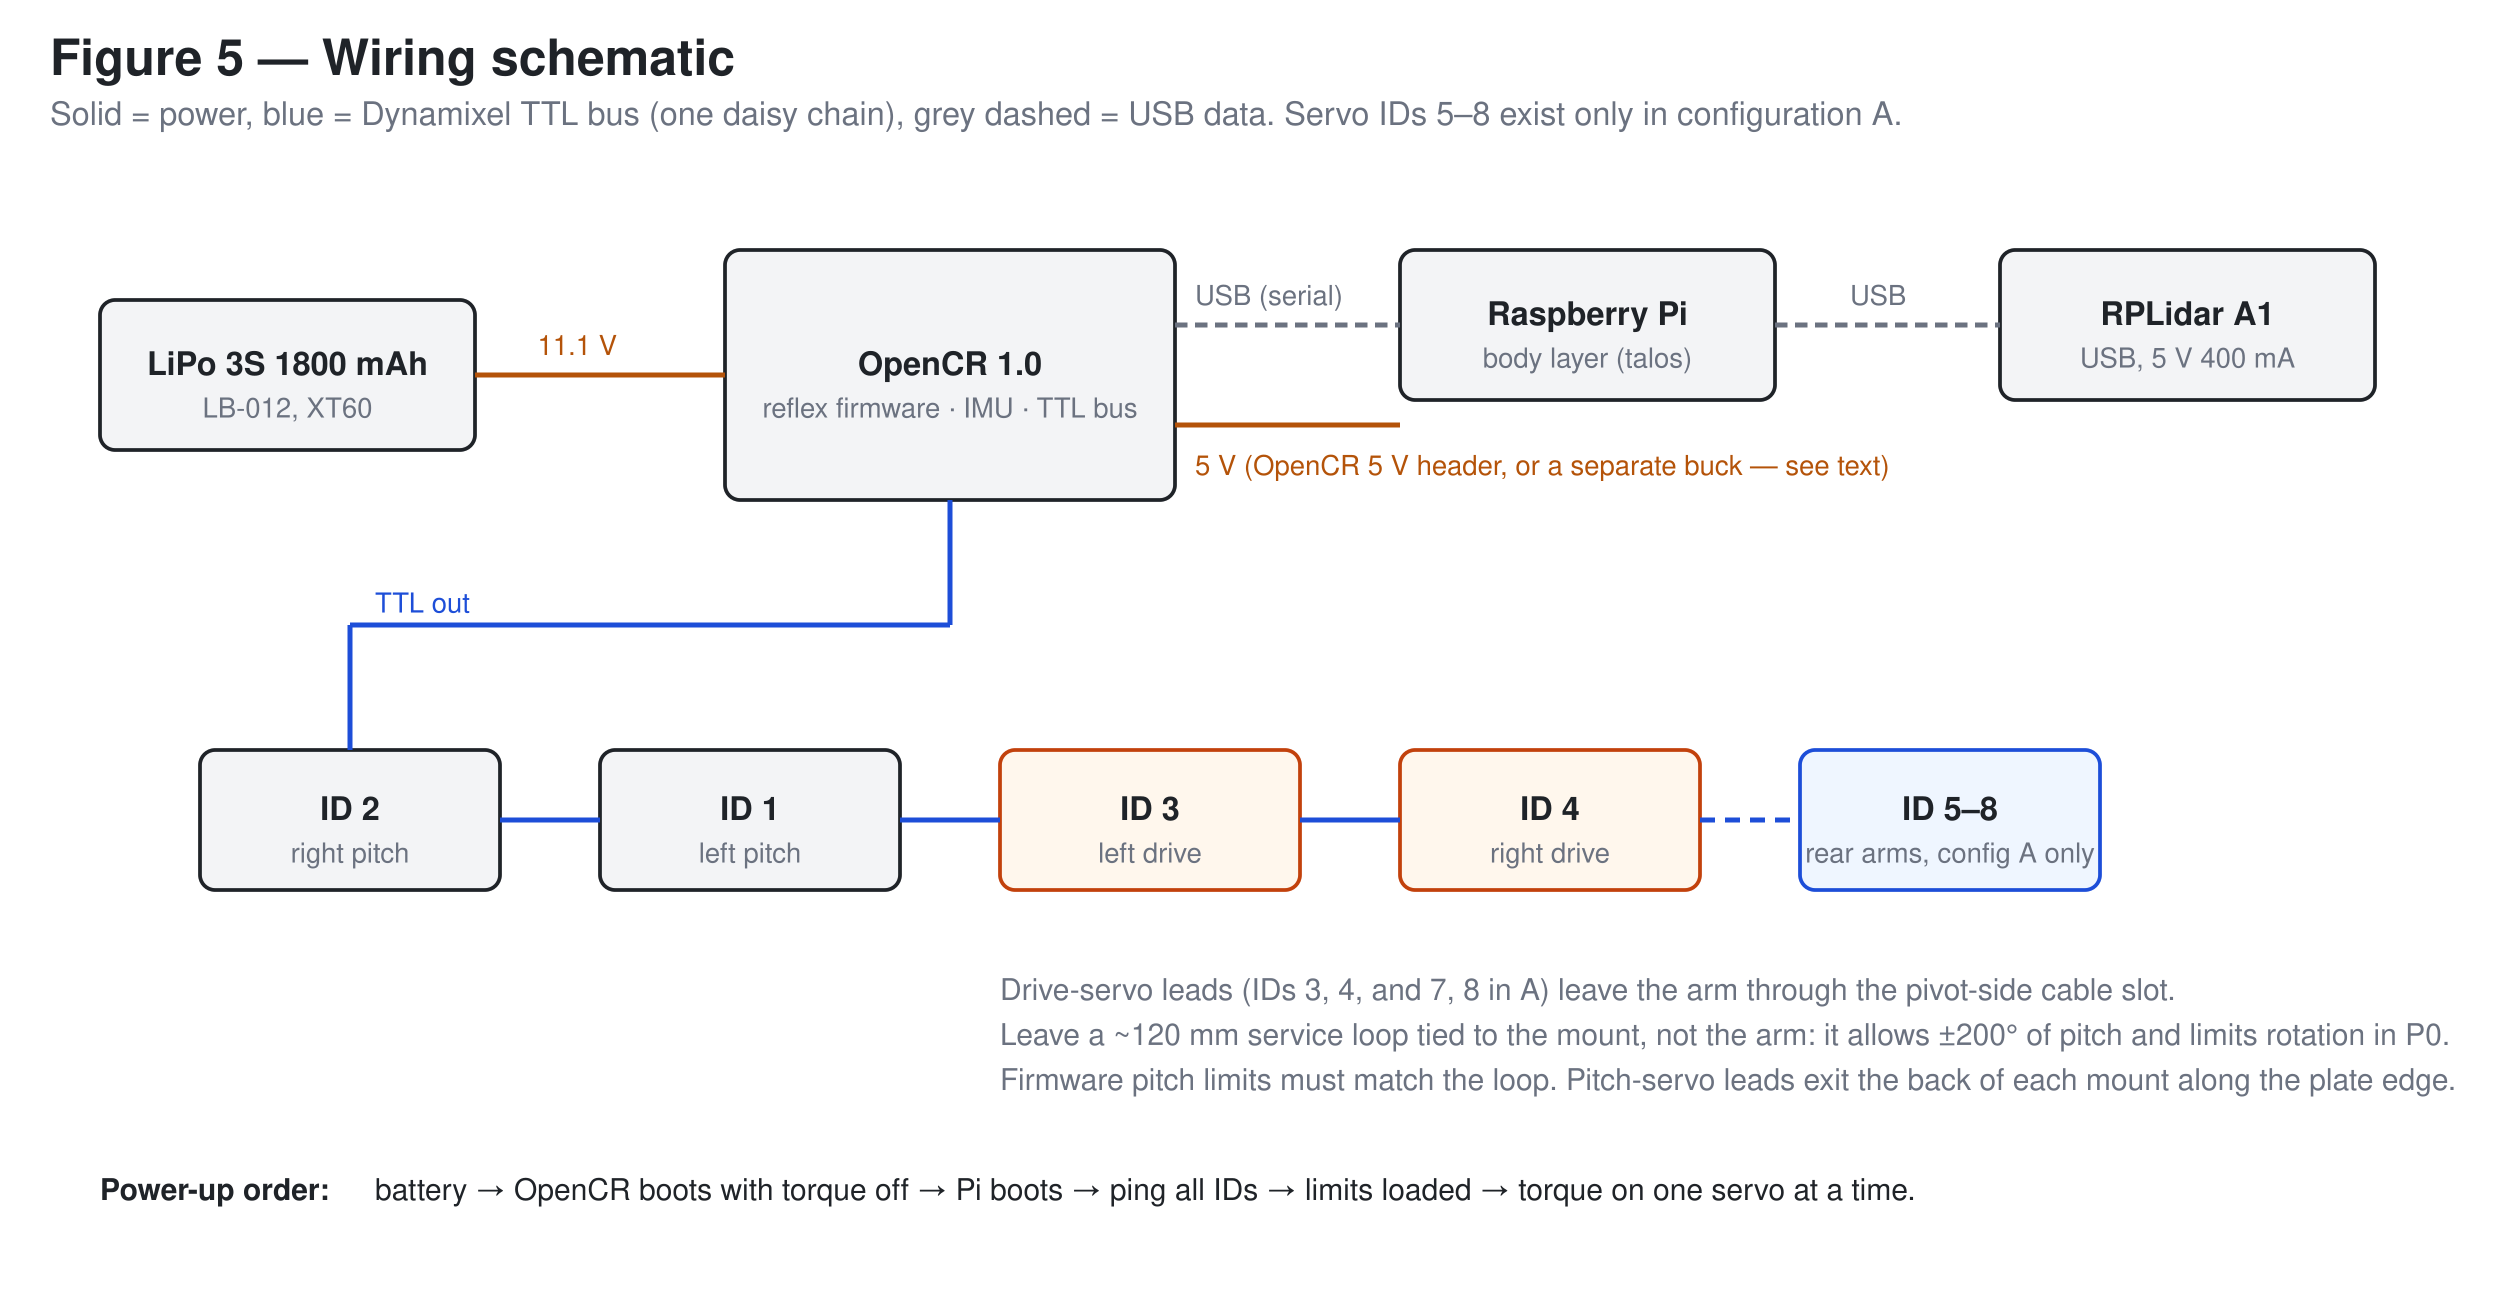
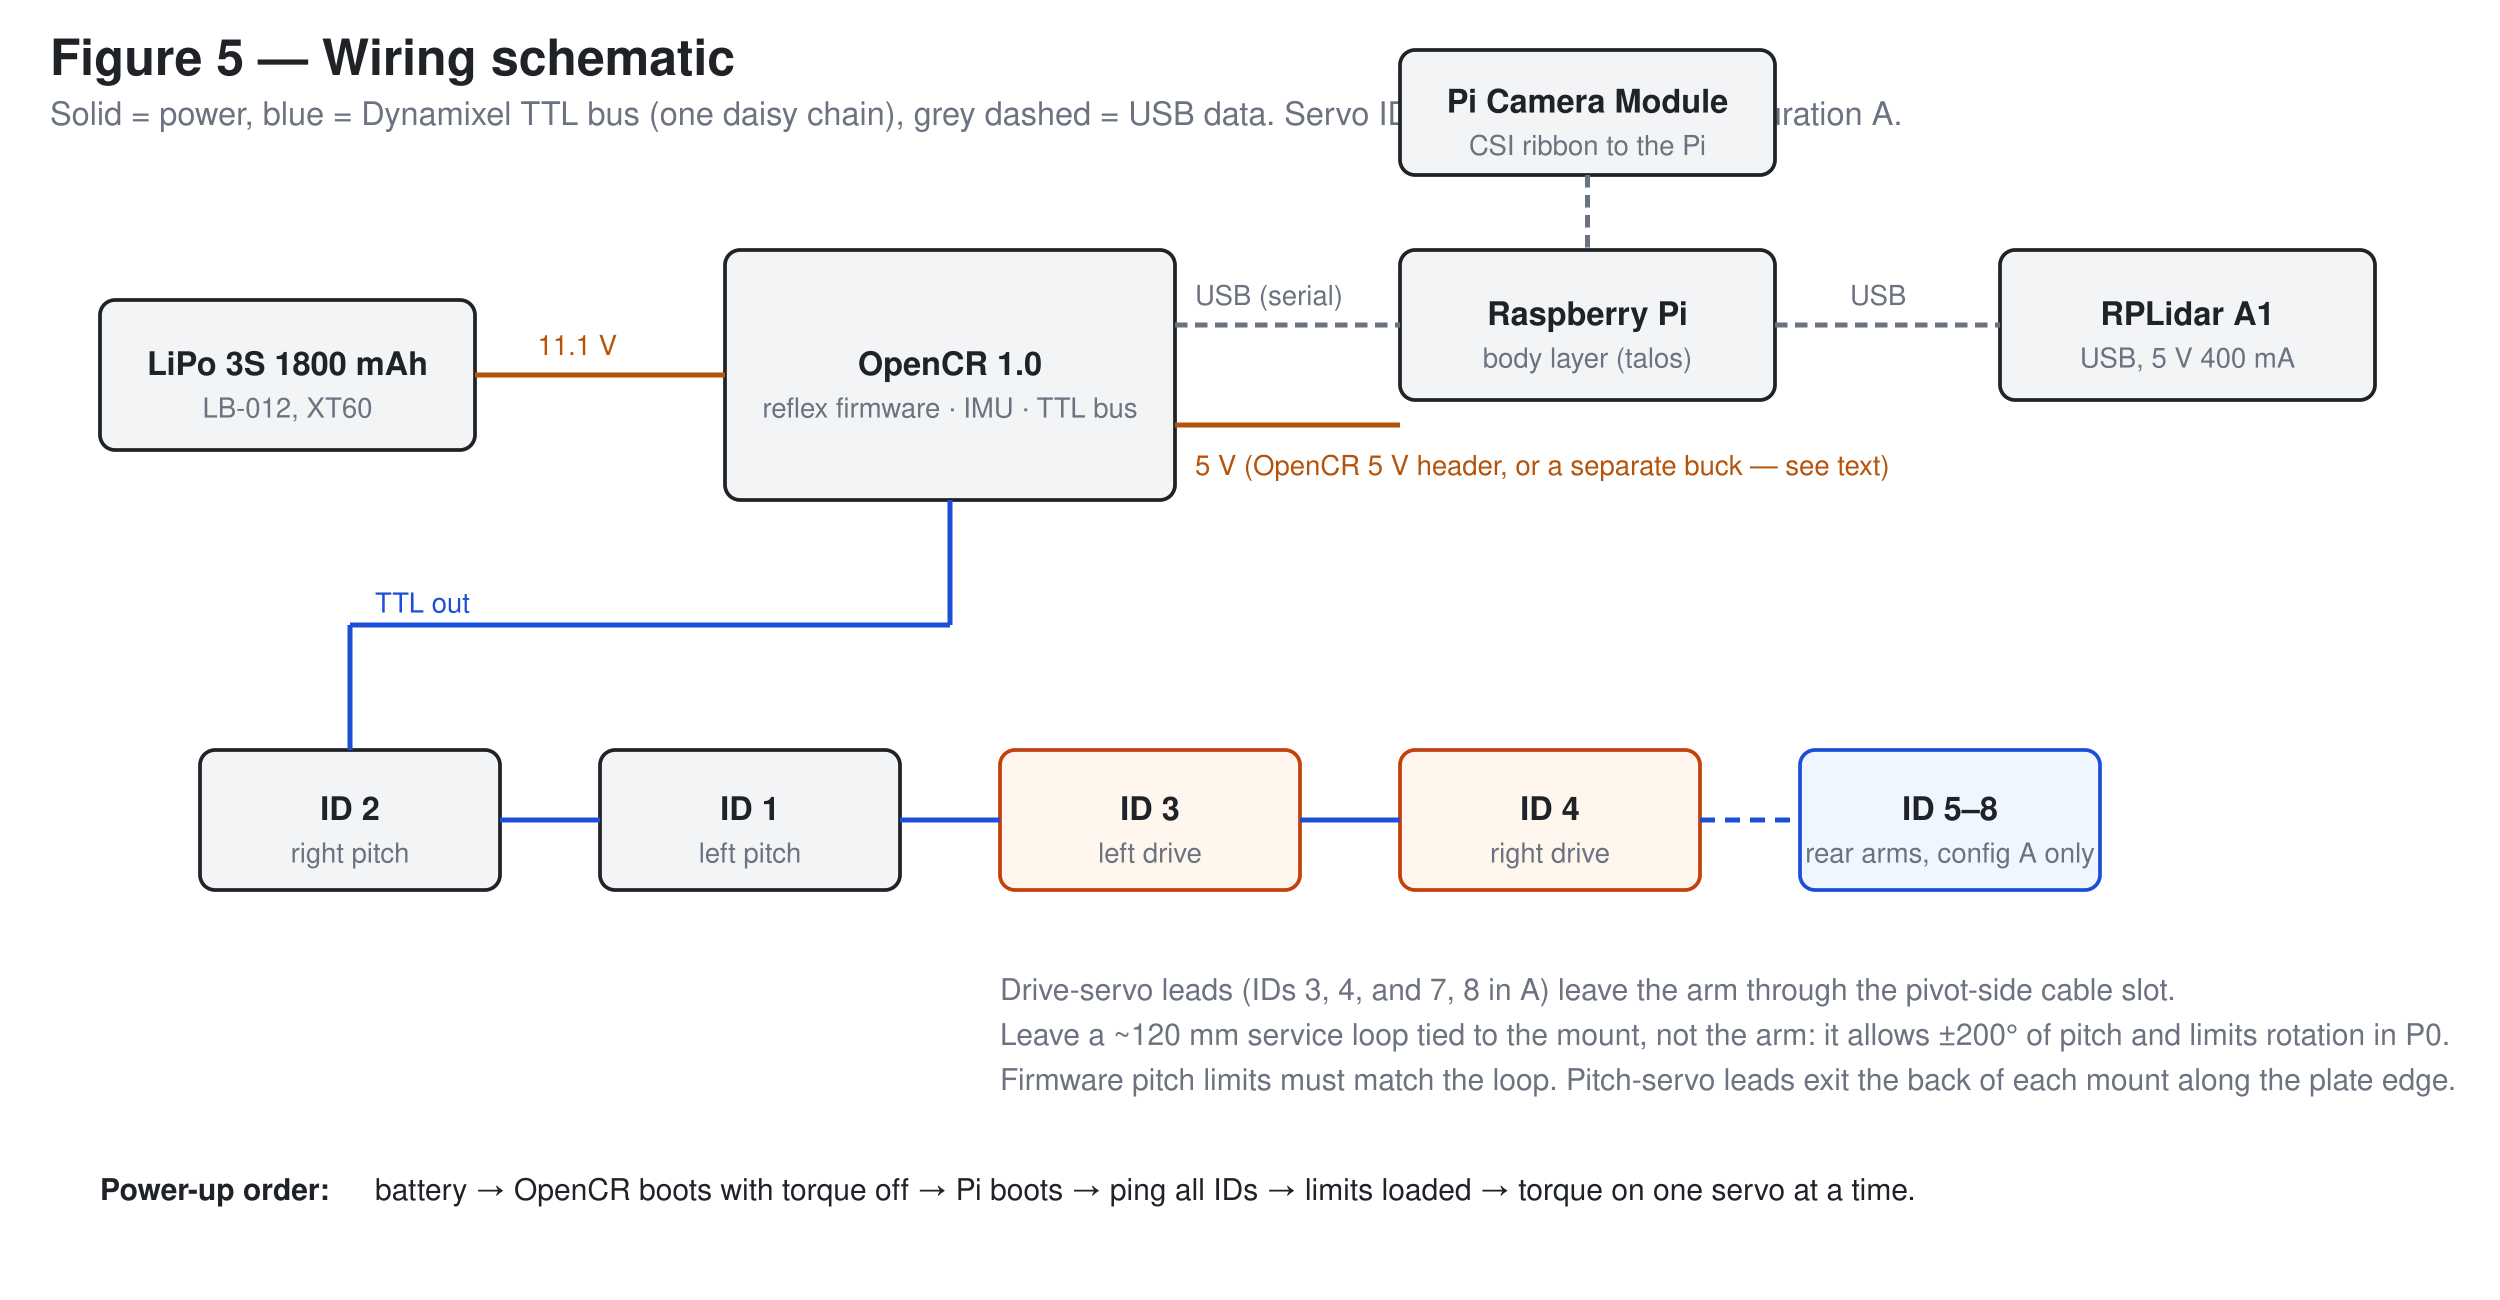
<svg xmlns="http://www.w3.org/2000/svg" viewBox="0 0 1000 520" width="1000" height="520">
  <rect width="100%" height="100%" fill="white" />
  <text x="20" y="30" font-family="Helvetica, Arial, sans-serif" font-size="20" font-weight="bold" fill="#1f2328">Figure 5 — Wiring schematic</text>
  <text x="20" y="50" font-family="Helvetica, Arial, sans-serif" font-size="13" fill="#6b7280">Solid = power, blue = Dynamixel TTL bus (one daisy chain), grey dashed = USB data. Servo IDs 5–8 exist only in configuration A.</text>
  <rect x="40" y="120" width="150" height="60" rx="6" fill="#f3f4f6" stroke="#1f2328" stroke-width="1.5" />
  <text x="115.0" y="150.0" font-family="Helvetica, Arial, sans-serif" font-size="13" font-weight="bold" fill="#1f2328" text-anchor="middle">LiPo 3S 1800 mAh</text>
  <text x="115.0" y="167.0" font-family="Helvetica, Arial, sans-serif" font-size="11" fill="#6b7280" text-anchor="middle">LB-012, XT60</text>
  <rect x="290" y="100" width="180" height="100" rx="6" fill="#f3f4f6" stroke="#1f2328" stroke-width="1.5" />
  <text x="380.0" y="150.0" font-family="Helvetica, Arial, sans-serif" font-size="13" font-weight="bold" fill="#1f2328" text-anchor="middle">OpenCR 1.0</text>
  <text x="380.0" y="167.0" font-family="Helvetica, Arial, sans-serif" font-size="11" fill="#6b7280" text-anchor="middle">reflex firmware · IMU · TTL bus</text>
  <rect x="560" y="100" width="150" height="60" rx="6" fill="#f3f4f6" stroke="#1f2328" stroke-width="1.5" />
  <text x="635.0" y="130.0" font-family="Helvetica, Arial, sans-serif" font-size="13" font-weight="bold" fill="#1f2328" text-anchor="middle">Raspberry Pi</text>
  <text x="635.0" y="147.0" font-family="Helvetica, Arial, sans-serif" font-size="11" fill="#6b7280" text-anchor="middle">body layer (talos)</text>
  <rect x="800" y="100" width="150" height="60" rx="6" fill="#f3f4f6" stroke="#1f2328" stroke-width="1.5" />
  <text x="875.0" y="130.0" font-family="Helvetica, Arial, sans-serif" font-size="13" font-weight="bold" fill="#1f2328" text-anchor="middle">RPLidar A1</text>
  <text x="875.0" y="147.0" font-family="Helvetica, Arial, sans-serif" font-size="11" fill="#6b7280" text-anchor="middle">USB, 5 V 400 mA</text>
+   <rect x="560" y="20" width="150" height="50" rx="6" fill="#f3f4f6" stroke="#1f2328" stroke-width="1.5" />
+   <text x="635.0" y="45.0" font-family="Helvetica, Arial, sans-serif" font-size="13" font-weight="bold" fill="#1f2328" text-anchor="middle">Pi Camera Module</text>
+   <text x="635.0" y="62.0" font-family="Helvetica, Arial, sans-serif" font-size="11" fill="#6b7280" text-anchor="middle">CSI ribbon to the Pi</text>
+   <line x1="635" y1="70" x2="635" y2="100" stroke="#6b7280" stroke-width="2" stroke-dasharray="5 3" />
  <line x1="190" y1="150" x2="290" y2="150" stroke="#b45309" stroke-width="2" />
  <text x="215" y="142" font-family="Helvetica, Arial, sans-serif" font-size="11" fill="#b45309">11.1 V</text>
  <line x1="470" y1="130" x2="560" y2="130" stroke="#6b7280" stroke-width="2" stroke-dasharray="5 3" />
  <text x="478" y="122" font-family="Helvetica, Arial, sans-serif" font-size="11" fill="#6b7280">USB (serial)</text>
  <line x1="710" y1="130" x2="800" y2="130" stroke="#6b7280" stroke-width="2" stroke-dasharray="5 3" />
  <text x="740" y="122" font-family="Helvetica, Arial, sans-serif" font-size="11" fill="#6b7280">USB</text>
  <line x1="470" y1="170" x2="560" y2="170" stroke="#b45309" stroke-width="2" />
  <text x="478" y="190" font-family="Helvetica, Arial, sans-serif" font-size="11" fill="#b45309">5 V (OpenCR 5 V header, or a separate buck — see text)</text>
  <rect x="80" y="300" width="120" height="56" rx="6" fill="#f3f4f6" stroke="#1f2328" stroke-width="1.5" />
  <text x="140.0" y="328.0" font-family="Helvetica, Arial, sans-serif" font-size="13" font-weight="bold" fill="#1f2328" text-anchor="middle">ID 2</text>
  <text x="140.0" y="345.0" font-family="Helvetica, Arial, sans-serif" font-size="11" fill="#6b7280" text-anchor="middle">right pitch</text>
  <rect x="240" y="300" width="120" height="56" rx="6" fill="#f3f4f6" stroke="#1f2328" stroke-width="1.5" />
  <text x="300.0" y="328.0" font-family="Helvetica, Arial, sans-serif" font-size="13" font-weight="bold" fill="#1f2328" text-anchor="middle">ID 1</text>
  <text x="300.0" y="345.0" font-family="Helvetica, Arial, sans-serif" font-size="11" fill="#6b7280" text-anchor="middle">left pitch</text>
  <rect x="400" y="300" width="120" height="56" rx="6" fill="#fff7ed" stroke="#c2410c" stroke-width="1.5" />
  <text x="460.0" y="328.0" font-family="Helvetica, Arial, sans-serif" font-size="13" font-weight="bold" fill="#1f2328" text-anchor="middle">ID 3</text>
  <text x="460.0" y="345.0" font-family="Helvetica, Arial, sans-serif" font-size="11" fill="#6b7280" text-anchor="middle">left drive</text>
  <rect x="560" y="300" width="120" height="56" rx="6" fill="#fff7ed" stroke="#c2410c" stroke-width="1.5" />
  <text x="620.0" y="328.0" font-family="Helvetica, Arial, sans-serif" font-size="13" font-weight="bold" fill="#1f2328" text-anchor="middle">ID 4</text>
  <text x="620.0" y="345.0" font-family="Helvetica, Arial, sans-serif" font-size="11" fill="#6b7280" text-anchor="middle">right drive</text>
  <rect x="720" y="300" width="120" height="56" rx="6" fill="#eff6ff" stroke="#1d4ed8" stroke-width="1.5" />
  <text x="780.0" y="328.0" font-family="Helvetica, Arial, sans-serif" font-size="13" font-weight="bold" fill="#1f2328" text-anchor="middle">ID 5–8</text>
  <text x="780.0" y="345.0" font-family="Helvetica, Arial, sans-serif" font-size="11" fill="#6b7280" text-anchor="middle">rear arms, config A only</text>
  <line x1="380" y1="200" x2="380" y2="250" stroke="#1d4ed8" stroke-width="2" />
  <line x1="380" y1="250" x2="140" y2="250" stroke="#1d4ed8" stroke-width="2" />
  <line x1="140" y1="250" x2="140" y2="300" stroke="#1d4ed8" stroke-width="2" />
  <text x="150" y="245" font-family="Helvetica, Arial, sans-serif" font-size="11" fill="#1d4ed8">TTL out</text>
  <line x1="200" y1="328" x2="240" y2="328" stroke="#1d4ed8" stroke-width="2" />
  <line x1="360" y1="328" x2="400" y2="328" stroke="#1d4ed8" stroke-width="2" />
  <line x1="520" y1="328" x2="560" y2="328" stroke="#1d4ed8" stroke-width="2" />
  <line x1="680" y1="328" x2="720" y2="328" stroke="#1d4ed8" stroke-width="2" stroke-dasharray="6 4" />
  <text x="400" y="400" font-family="Helvetica, Arial, sans-serif" font-size="12" fill="#6b7280">Drive-servo leads (IDs 3, 4, and 7, 8 in A) leave the arm through the pivot-side cable slot.</text>
  <text x="400" y="418" font-family="Helvetica, Arial, sans-serif" font-size="12" fill="#6b7280">Leave a ~120 mm service loop tied to the mount, not the arm: it allows ±200° of pitch and limits rotation in P0.</text>
  <text x="400" y="436" font-family="Helvetica, Arial, sans-serif" font-size="12" fill="#6b7280">Firmware pitch limits must match the loop. Pitch-servo leads exit the back of each mount along the plate edge.</text>
  <text x="40" y="480" font-family="Helvetica, Arial, sans-serif" font-size="12" fill="#1f2328" font-weight="bold">Power-up order:</text>
  <text x="150" y="480" font-family="Helvetica, Arial, sans-serif" font-size="12" fill="#1f2328">battery → OpenCR boots with torque off → Pi boots → ping all IDs → limits loaded → torque on one servo at a time.</text>
</svg>
